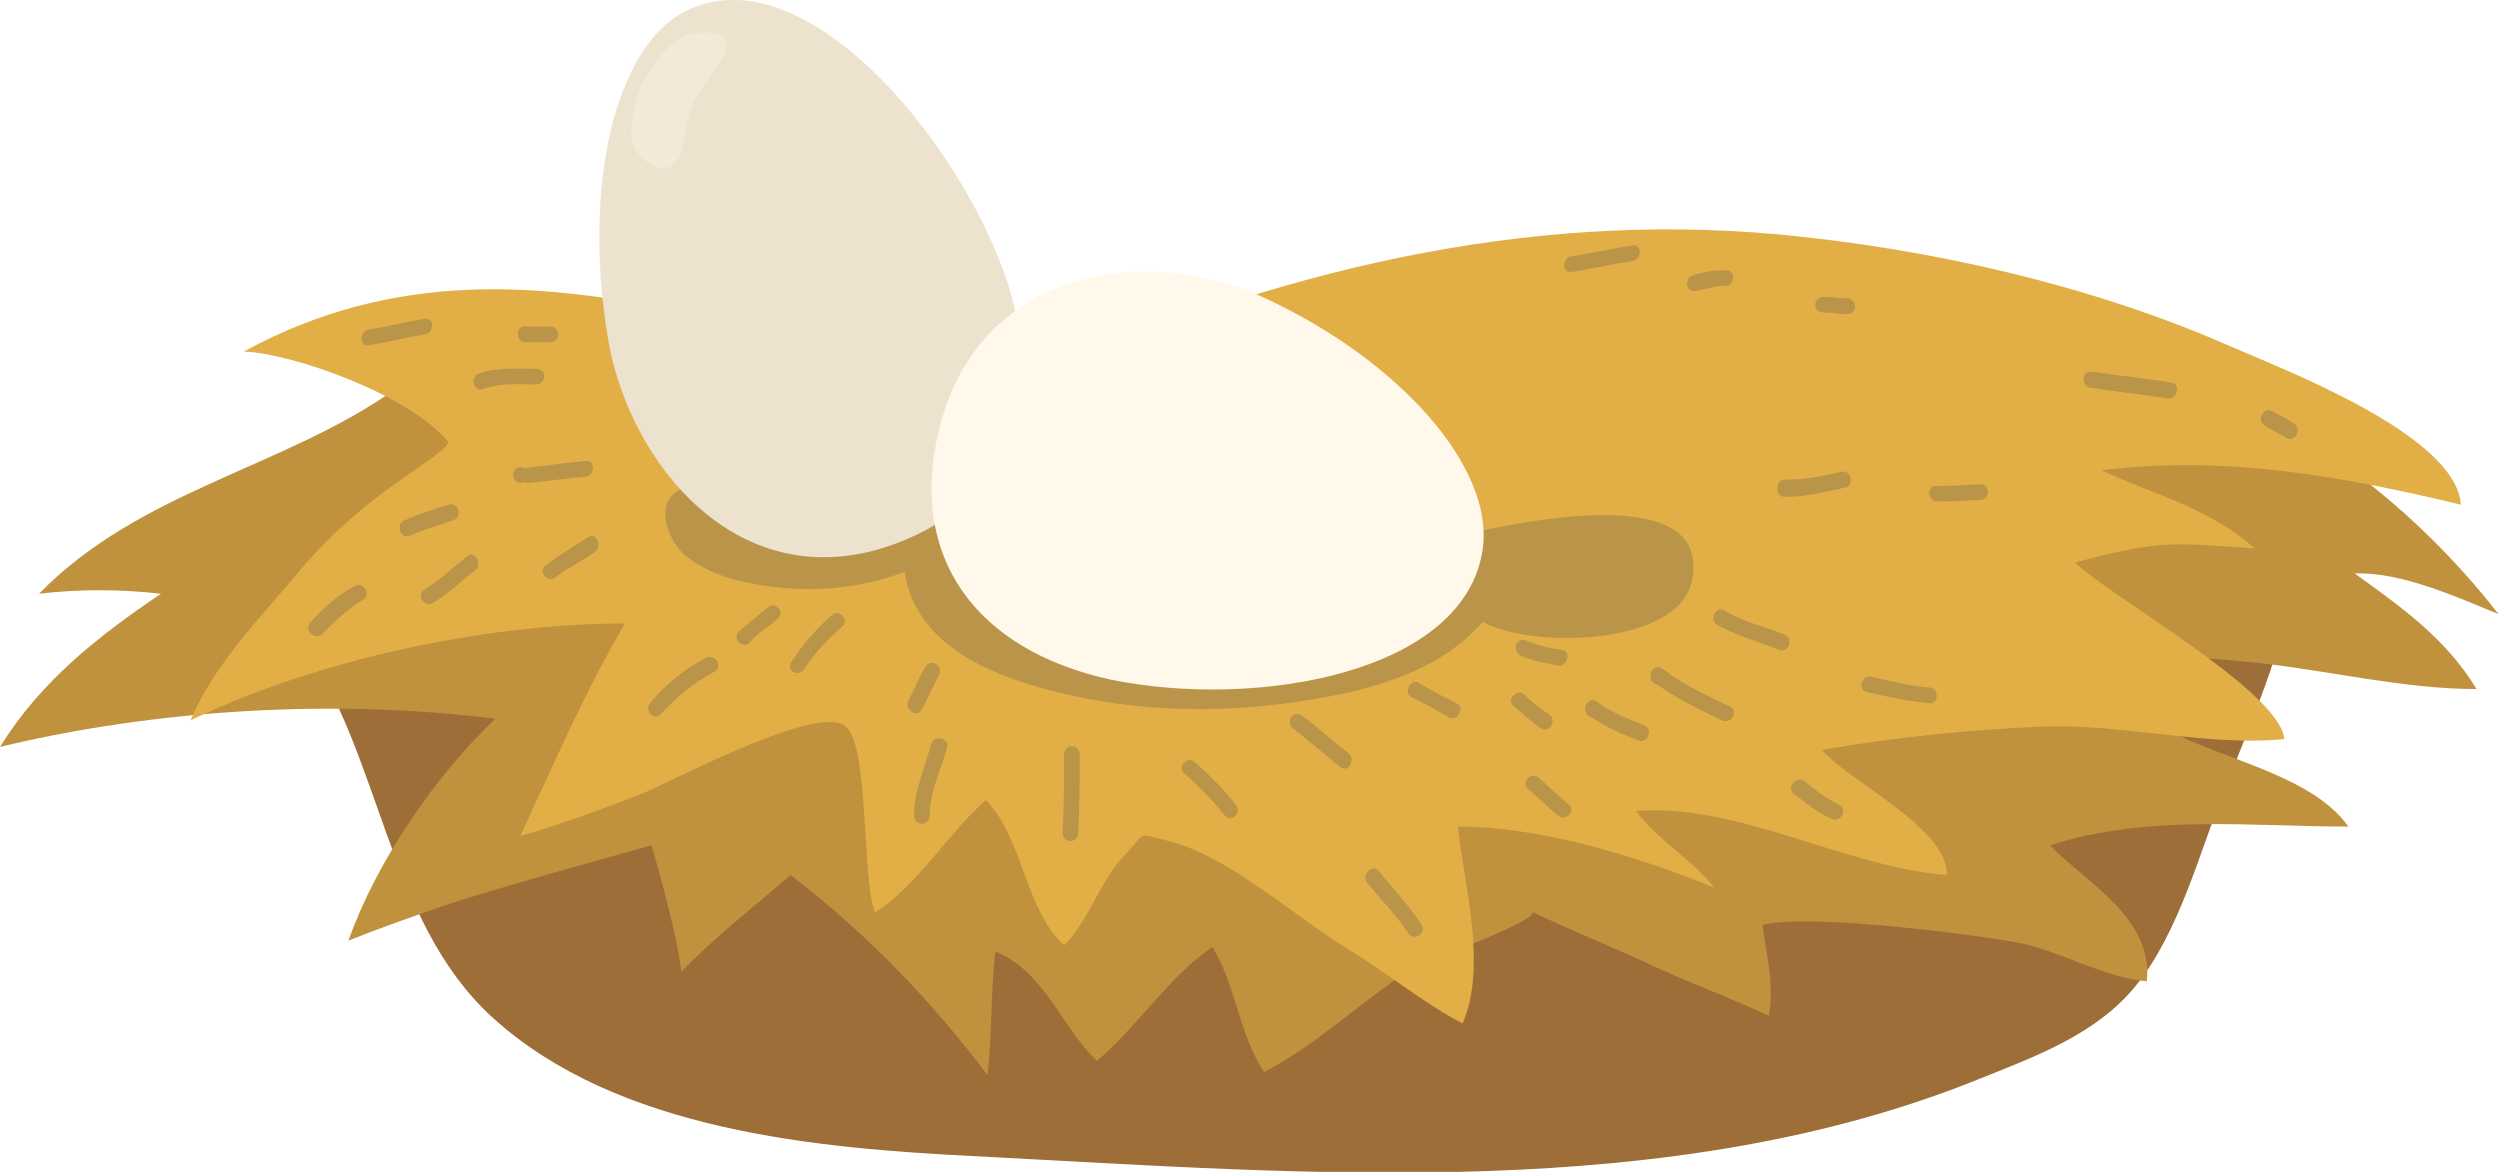
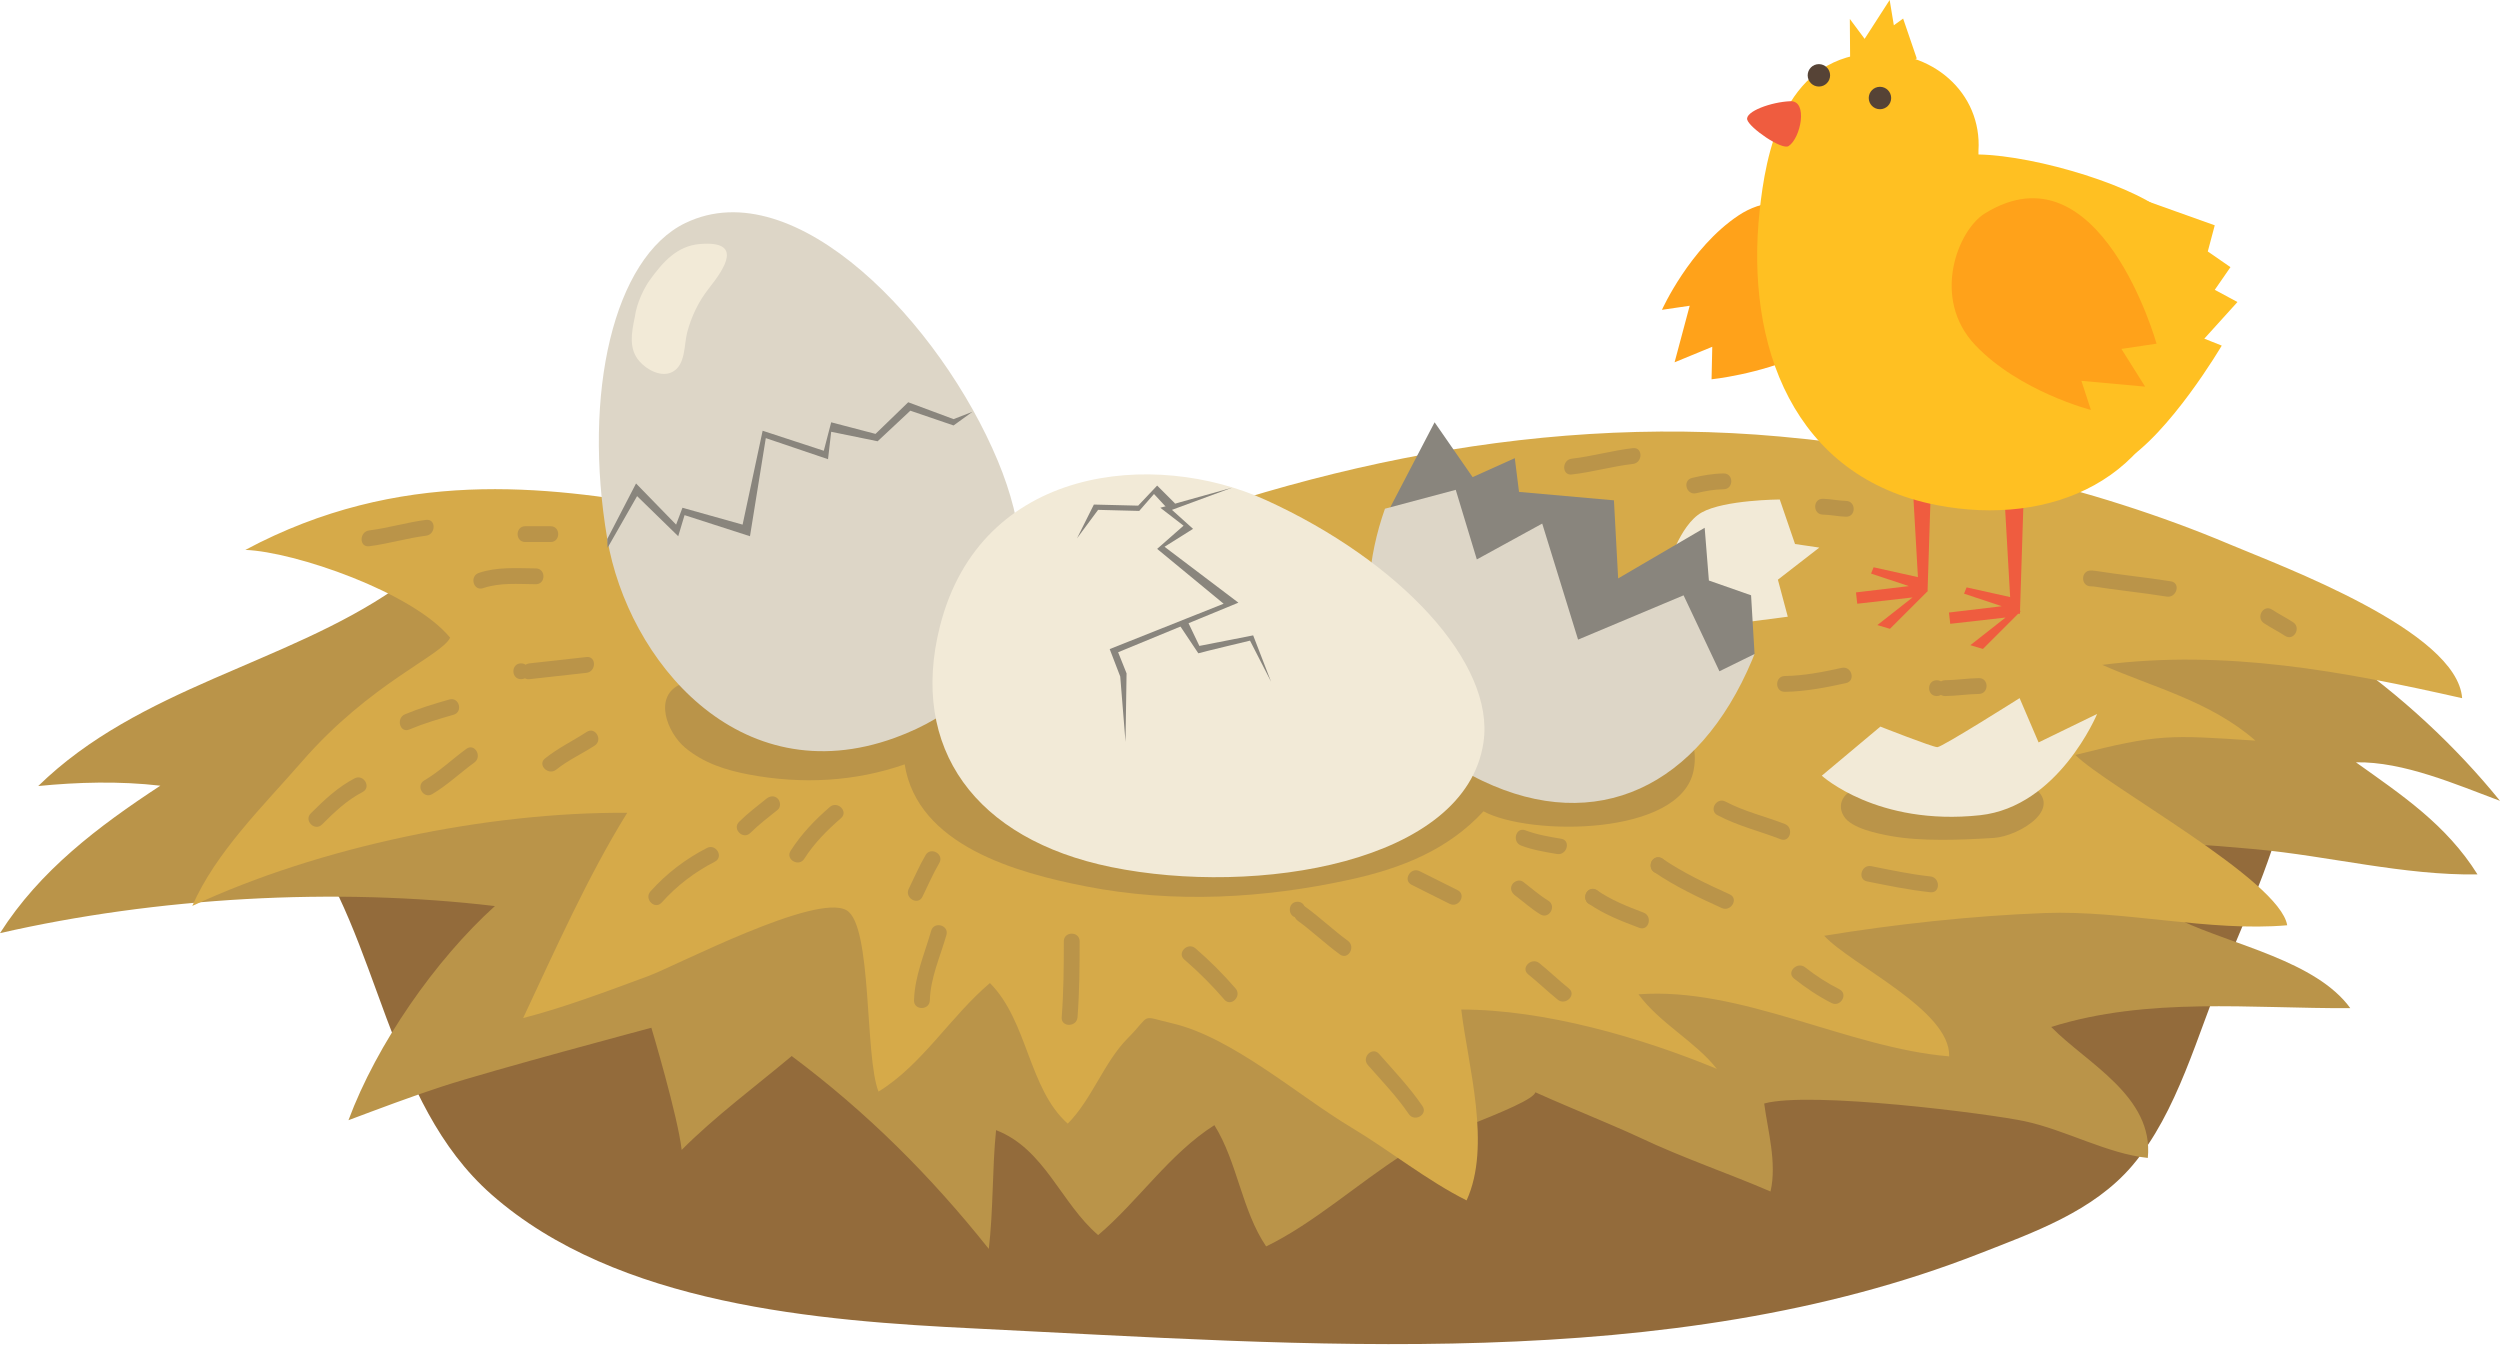
- <svg xmlns="http://www.w3.org/2000/svg" xmlns:xlink="http://www.w3.org/1999/xlink" version="1.1" id="圖層_1" x="0px" y="0px" viewBox="0 0 160 75" style="enable-background:new 0 0 160 75;" xml:space="preserve">
-   <style type="text/css">
- 	.st0{clip-path:url(#SVGID_00000142149810794168795830000013015097674753336506_);}
- 	.st1{fill:#9E6E39;}
- 	.st2{fill:#C1923E;}
- 	.st3{fill:#E2AF47;}
- 	.st4{fill:#BA9449;}
- 	.st5{fill:#EDE2CE;}
- 	.st6{fill:#FFF8EB;}
- 	.st7{fill:#F2EAD7;}
- </style>
-   <g>
-     <defs>
-       <rect id="SVGID_1_" y="0" width="160" height="75" />
-     </defs>
-     <clipPath id="SVGID_00000134948078871387454360000008330566871541652629_">
-       <use xlink:href="#SVGID_1_" style="overflow:visible;" />
-     </clipPath>
-     <g style="clip-path:url(#SVGID_00000134948078871387454360000008330566871541652629_);">
-       <path class="st1" d="M19.2,41c5.2,7.1,5.5,17.9,12.3,24.1c8,7.3,20.9,8.4,31,8.9c21.1,1.1,44.4,3.1,64.3-5    c3.5-1.4,7.3-2.8,9.8-5.8c2.9-3.5,4.2-8.8,5.9-13c1.6-4,3.6-8.7,4.3-12.9c0.9-5.3-4.6-7.2-9-7.7L19.2,41z" />
-       <path class="st2" d="M25.3,24.9c-7,5-16.4,6.5-22.8,13.1c2.5-0.3,5.2-0.3,7.8,0c-4,2.7-7.7,5.6-10.3,9.8c10-2.4,21.4-3.1,31.7-1.8    c-3.8,3.6-7.6,9.1-9.4,14.2c2-0.8,4-1.5,6-2.2c3.2-1.1,13.4-3.9,13.4-3.9s1.7,5.8,1.9,8.1c2.1-2.2,4.7-4.2,7-6.2    c4.8,3.7,8.9,7.9,12.6,12.8c0.3-2.6,0.2-5.3,0.5-7.9c3.1,1.2,4.2,4.8,6.5,7c2.6-2.2,4.6-5.4,7.4-7.3c1.5,2.5,1.7,5.6,3.3,8    c3-1.5,5.9-4.2,8.7-6.1c2-1.3,10.5-4,8.1-4.4c-0.7-0.1,5.2,2.4,7.2,3.3c2.7,1.3,5.7,2.4,8.3,3.6c0.4-1.9-0.2-4.1-0.4-5.8    c2.9-0.8,14.4,0.7,16.7,1.2c2.6,0.6,5.3,2.2,7.9,2.4c0.4-4.1-3.9-6.3-6.2-8.7c6.2-2,12.8-1.2,19.1-1.2c-2.2-3.1-7.5-4.2-10.8-5.8    c-4.6-2.2-9-3.9-13.8-5.2c6.1-0.4,12.4-0.1,18.6,0.5c4.7,0.5,9.5,1.7,14.2,1.7c-2-3.3-4.9-5.3-7.8-7.4c3-0.1,6.5,1.5,9.2,2.6    c-5.5-7.1-14.4-14.2-23.4-15.5c-7.5-1.1-16.1-1.5-23.6-0.7c-10.7,1.2-20.3,5.5-30.5,8.5c-10.4,3.1-20.9,0.4-30.9-2.6    c-3.1-0.9-6.1-1.1-9.3-1.6c-1.7-0.3-6.1-0.1-7.2-1.4L25.3,24.9L25.3,24.9z" />
-       <path class="st3" d="M132.8,36c5.3-1.4,6-1.3,11.5-0.9c-2.9-2.6-6.6-3.5-9.8-5c7.9-1,15.5,0.4,23,2.2c-0.3-4.5-11.5-8.7-14.9-10.2    c-8.9-3.9-19.2-6.2-28.8-7.1c-16.3-1.5-32.3,2.4-47.1,9c0.2-0.2,0.5-0.7,0.8-1l0-1.1c-3.2-0.1-6.4-1.3-9.6-1.8    c-5-0.8-10.3,0.5-15.3-0.4c-7.8-1.4-17.1-2.6-27,2.8c3.1,0.1,10.7,2.8,13.1,5.8c-0.6,1.2-5.1,3-9.5,8.2c-2.5,3-5.5,6-7,9.6    c8.1-3.9,18.9-6.2,27.8-6.2c-2.5,4.2-4.6,9.1-6.7,13.6c2.5-0.7,5.5-1.8,8-2.8c1.7-0.7,10.7-5.5,12.7-4.3c1.7,1,1.1,9.7,2,12    c2.8-1.8,4.6-5,7.1-7.2c2.4,2.5,2.5,7,5,9.3c1.6-1.6,2.3-4.1,3.8-5.7c1.6-1.6,0.7-1.5,2.8-1c3.8,0.9,8.1,4.8,11.5,6.9    c2.5,1.5,4.9,3.5,7.4,4.8c1.6-3.6,0.1-8.9-0.3-12.6c5.3,0,11.5,1.9,16.4,3.9c-1.4-1.8-3.6-3-5-4.9c6.6-0.5,13.4,3.6,19.9,4.1    c0.1-3-6.3-6-8-8c4.5-0.8,9.4-1.3,14.1-1.5c5.1-0.2,10.6,1.3,15.5,0.8C145.9,44.2,134.9,38.1,132.8,36L132.8,36z" />
-       <path class="st4" d="M43.6,31.3c-1.8,0.8-0.9,3.2,0.2,4.2c1.2,1,2.6,1.5,4.1,1.8c3.4,0.7,6.8,0.5,10-0.7c0.8,5.4,7.1,7.2,11.6,8.1    c5.6,1.1,11.4,0.8,16.9-0.4c3.3-0.8,6.3-2,8.5-4.5c3,1.7,12.6,1.6,13.4-2.7c1.3-6.8-12.7-3.3-15.5-2.7c-11.3,2.6-22-1-32.6-4.8    c-3.5-1.3-7.3-2.5-11-2.1c-2.6,0.2-3.9,1.7-5.4,3.8c0.3-0.3,0.2-0.5,0.4-0.9L43.6,31.3L43.6,31.3z" />
-       <path class="st5" d="M43.9,0.7c-4.6,2.3-6.6,11.3-5,20.9c1.3,8,8.4,16.9,18.4,13.2c7.6-2.8,10-9.9,6.6-18.3    C60.2,7.4,50.9-2.8,43.9,0.7z" />
-       <path class="st6" d="M94.9,35.1c0.7-5.2-5.3-12-13.9-16c-7.1-3.4-18.3-2.3-20.9,8.4c-2,8.1,2.3,14.1,11,16    C80.4,45.4,93.8,43.1,94.9,35.1L94.9,35.1z" />
-       <path class="st4" d="M42.3,45.7c1-1.1,2.1-2,3.4-2.7c0.6-0.3,0.1-1.2-0.5-0.9c-1.4,0.7-2.6,1.7-3.6,2.9    C41.2,45.5,41.9,46.2,42.3,45.7L42.3,45.7z" />
-       <path class="st4" d="M51.5,42.8c0.6-1,1.5-1.9,2.4-2.7c0.5-0.4-0.2-1.2-0.7-0.7c-1,0.9-1.8,1.8-2.5,2.9    C50.2,42.9,51.1,43.4,51.5,42.8L51.5,42.8z" />
-       <path class="st4" d="M48,41.1c0.5-0.6,1.2-1,1.8-1.5c0.2-0.2,0.2-0.6,0-0.7c-0.2-0.2-0.5-0.2-0.7,0c-0.6,0.5-1.2,1-1.8,1.5    C46.8,40.9,47.6,41.6,48,41.1z" />
-       <path class="st4" d="M20.6,40.6c0.8-0.8,1.6-1.6,2.6-2.2c0.6-0.3,0.1-1.2-0.5-0.9c-1.1,0.6-2,1.4-2.8,2.3    C19.4,40.3,20.1,41,20.6,40.6L20.6,40.6z" />
-       <path class="st4" d="M27.7,38.6c1-0.6,1.8-1.4,2.7-2.1c0.5-0.4,0-1.3-0.5-0.9c-0.9,0.7-1.7,1.5-2.7,2.1    C26.6,38,27.1,38.9,27.7,38.6z" />
-       <path class="st4" d="M35.6,36.9c0.8-0.6,1.7-1,2.5-1.6c0.5-0.4,0-1.3-0.5-0.9c-0.9,0.6-1.8,1.1-2.7,1.8    C34.4,36.6,35.1,37.4,35.6,36.9L35.6,36.9z" />
-       <path class="st4" d="M26.2,34.3c0.9-0.4,1.9-0.7,2.8-1c0.6-0.2,0.4-1.2-0.3-1c-1,0.3-1.9,0.6-2.8,1C25.3,33.5,25.6,34.5,26.2,34.3    z" />
-       <path class="st4" d="M33.3,30.9c0.7,0,0.7-1,0-1C32.7,29.9,32.7,30.9,33.3,30.9z" />
-       <path class="st4" d="M33.9,30.9c1.2-0.1,2.4-0.3,3.6-0.4c0.6-0.1,0.6-1.1,0-1c-1.2,0.1-2.4,0.3-3.6,0.4C33.2,30,33.2,31,33.9,30.9    z" />
-       <path class="st4" d="M30.9,24.9c1.1-0.4,2.2-0.3,3.4-0.3c0.7,0,0.7-1,0-1c-1.2,0-2.5-0.1-3.6,0.3C30,24.1,30.3,25.1,30.9,24.9z" />
-       <path class="st4" d="M23.6,22.1c1.2-0.2,2.4-0.5,3.6-0.7c0.6-0.1,0.6-1.1,0-1c-1.2,0.2-2.4,0.5-3.6,0.7C23,21.2,23,22.2,23.6,22.1    z" />
-       <path class="st4" d="M33.6,21.9h1.6c0.7,0,0.7-1,0-1h-1.6C33,20.8,33,21.9,33.6,21.9z" />
-       <path class="st4" d="M59.5,52.2c0-1.5,0.7-2.9,1.1-4.3c0.2-0.7-0.8-0.9-1-0.3c-0.4,1.5-1.1,3-1.1,4.6    C58.5,52.9,59.5,52.9,59.5,52.2L59.5,52.2z" />
-       <path class="st4" d="M59,45.4c0.4-0.7,0.7-1.5,1.1-2.2c0.3-0.6-0.5-1.1-0.9-0.5c-0.4,0.7-0.7,1.5-1.1,2.2    C57.9,45.4,58.7,46,59,45.4z" />
-       <path class="st4" d="M68.1,48.3c0,1.7,0,3.4-0.1,5c0,0.7,1,0.7,1,0c0.1-1.7,0.1-3.4,0.1-5C69.1,47.6,68.1,47.6,68.1,48.3z" />
-       <path class="st4" d="M75.8,49.5c0.9,0.8,1.8,1.7,2.6,2.7c0.4,0.5,1.1-0.2,0.7-0.7c-0.8-1-1.6-1.8-2.6-2.7    C76,48.3,75.3,49.1,75.8,49.5z" />
-       <path class="st4" d="M83,46.7c0.7,0,0.7-1,0-1C82.4,45.7,82.4,46.7,83,46.7z" />
-       <path class="st4" d="M83.1,46.9c0.9,0.7,1.8,1.5,2.7,2.2c0.5,0.4,1-0.5,0.5-0.9c-0.9-0.7-1.8-1.5-2.7-2.2    C83,45.6,82.5,46.5,83.1,46.9z" />
-       <path class="st4" d="M87.5,56.5c0.9,1.1,1.9,2.1,2.6,3.2c0.4,0.6,1.2,0,0.9-0.5c-0.8-1.2-1.8-2.3-2.8-3.5    C87.8,55.3,87.1,56,87.5,56.5L87.5,56.5z" />
-       <path class="st4" d="M90.3,44.6c0.8,0.4,1.6,0.8,2.4,1.3c0.6,0.3,1.1-0.6,0.5-0.9c-0.8-0.4-1.6-0.8-2.4-1.3    C90.3,43.4,89.8,44.3,90.3,44.6z" />
-       <path class="st4" d="M97.8,50.5c0.6,0.5,1.2,1.1,1.9,1.7c0.5,0.4,1.2-0.3,0.7-0.7c-0.6-0.5-1.2-1.1-1.9-1.7    C98,49.3,97.3,50.1,97.8,50.5z" />
-       <path class="st4" d="M101.9,45.9c0.7,0,0.7-1,0-1C101.3,44.8,101.3,45.9,101.9,45.9z" />
-       <path class="st4" d="M101.7,45.8c1,0.7,2.1,1.2,3.2,1.6c0.6,0.2,0.9-0.8,0.3-1c-1-0.4-2.1-0.8-3-1.5    C101.7,44.5,101.2,45.4,101.7,45.8L101.7,45.8z" />
-       <path class="st4" d="M97,45.3c0.5,0.4,1,0.9,1.6,1.3c0.6,0.4,1.1-0.6,0.5-0.9c-0.6-0.4-1.1-0.8-1.6-1.3c-0.2-0.2-0.6,0-0.7,0.2    C96.6,44.8,96.7,45.1,97,45.3z" />
-       <path class="st4" d="M97.4,42c0.7,0.3,1.5,0.4,2.3,0.6c0.6,0.1,0.9-0.9,0.3-1c-0.8-0.1-1.6-0.3-2.3-0.6C97,40.7,96.7,41.7,97.4,42    z" />
-       <path class="st4" d="M106.1,43.8c0.7,0,0.7-1,0-1C105.5,42.8,105.5,43.8,106.1,43.8z" />
-       <path class="st4" d="M105.9,43.7c1.4,1,2.8,1.7,4.3,2.4c0.6,0.3,1.1-0.6,0.5-0.9c-1.5-0.7-3-1.4-4.3-2.4    C105.8,42.4,105.3,43.3,105.9,43.7z" />
-       <path class="st4" d="M114.8,50.8c0.8,0.6,1.5,1.2,2.4,1.6c0.6,0.3,1.1-0.6,0.5-0.9c-0.8-0.4-1.5-0.9-2.2-1.5    C115,49.6,114.3,50.4,114.8,50.8L114.8,50.8z" />
-       <path class="st4" d="M109.9,40c1.3,0.7,2.7,1.1,4,1.6c0.6,0.2,0.9-0.8,0.3-1c-1.3-0.5-2.6-0.8-3.8-1.5    C109.9,38.7,109.3,39.6,109.9,40L109.9,40z" />
-       <path class="st4" d="M119.5,44.3c1.3,0.3,2.7,0.6,4,0.7c0.6,0.1,0.6-1,0-1c-1.3-0.1-2.5-0.4-3.8-0.7    C119.1,43.2,118.9,44.2,119.5,44.3L119.5,44.3z" />
-       <path class="st4" d="M114.2,31.8c1.3,0,2.6-0.3,3.9-0.6c0.6-0.1,0.4-1.2-0.3-1c-1.2,0.3-2.4,0.5-3.6,0.5    C113.6,30.7,113.6,31.8,114.2,31.8L114.2,31.8z" />
-       <path class="st4" d="M124,32.1c0.7,0,0.7-1,0-1C123.3,31,123.3,32.1,124,32.1z" />
-       <path class="st4" d="M124.5,32.1c0.7,0,1.4-0.1,2.2-0.1c0.7,0,0.7-1.1,0-1c-0.7,0-1.4,0.1-2.2,0.1C123.8,31,123.8,32.1,124.5,32.1    z" />
-       <path class="st4" d="M133.8,24.8c0.7,0,0.7-1,0-1C133.2,23.7,133.2,24.8,133.8,24.8z" />
-       <path class="st4" d="M133.8,24.8c1.6,0.3,3.2,0.4,4.9,0.7c0.6,0.1,0.9-0.9,0.3-1c-1.6-0.3-3.2-0.4-4.9-0.7    C133.4,23.7,133.2,24.7,133.8,24.8z" />
-       <path class="st4" d="M144.9,27.2c0.4,0.3,0.9,0.5,1.4,0.8c0.5,0.4,1.1-0.5,0.5-0.9c-0.4-0.3-0.9-0.5-1.4-0.8    C144.9,26,144.4,26.9,144.9,27.2z" />
-       <path class="st4" d="M108.6,18.6c0.6-0.1,1.2-0.3,1.8-0.3c0.7,0,0.7-1.1,0-1c-0.7,0-1.4,0.1-2,0.3    C107.7,17.8,107.9,18.8,108.6,18.6z" />
-       <path class="st4" d="M116.7,20c0.5,0,1,0.1,1.5,0.1c0.7,0,0.7-1,0-1c-0.5,0-1-0.1-1.5-0.1C116,19,116,20,116.7,20z" />
-       <path class="st4" d="M100.6,17.4c1.3-0.2,2.6-0.5,3.9-0.7c0.6-0.1,0.6-1.1,0-1c-1.3,0.2-2.6,0.5-3.9,0.7    C100,16.4,99.9,17.5,100.6,17.4z" />
-       <path class="st7" d="M44.8,2.1c-1.5,0.1-2.4,1.2-3.2,2.4C41.2,5,40.7,6,40.6,6.9c0,0,0,0.1,0,0.1c-0.2,1-0.4,2,0.3,2.9    c0.5,0.6,1.4,1.1,2.1,0.7c0.8-0.5,0.7-1.8,0.9-2.6c0.3-1.1,0.7-2.1,1.4-2.9C46.4,3.7,47.6,1.9,44.8,2.1z" />
+ <svg xmlns="http://www.w3.org/2000/svg" id="_圖層_2" data-name="圖層 2" viewBox="0 0 711.12 382.34">
+   <defs>
+     <style>
+       .cls-1 {
+         fill: #ef5c3f;
+       }
+ 
+       .cls-1, .cls-2, .cls-3, .cls-4, .cls-5, .cls-6, .cls-7, .cls-8, .cls-9, .cls-10 {
+         stroke-width: 0px;
+       }
+ 
+       .cls-2 {
+         fill: #f2ead7;
+       }
+ 
+       .cls-3 {
+         fill: #564336;
+       }
+ 
+       .cls-4 {
+         fill: #ba9449;
+       }
+ 
+       .cls-5 {
+         fill: #ffc022;
+       }
+ 
+       .cls-6 {
+         fill: #89857d;
+       }
+ 
+       .cls-7 {
+         fill: #d6aa49;
+       }
+ 
+       .cls-8 {
+         fill: #936b3b;
+       }
+ 
+       .cls-9 {
+         fill: #ffa21a;
+       }
+ 
+       .cls-10 {
+         fill: #ddd6c7;
+       }
+     </style>
+   </defs>
+   <g id="Layer_1" data-name="Layer 1">
+     <g>
+       <path class="cls-8" d="M85.37,236.3c22.99,30.66,24.38,77.04,54.47,103.51,35.69,31.4,92.84,35.91,137.59,38.08,93.84,4.55,197.2,13.32,285.62-21.31,15.54-6.08,32.32-11.97,43.43-24.97,12.95-15.16,18.64-37.7,26.13-55.6,7.15-17.09,16.03-37.19,19.26-55.35,4.09-22.95-20.33-30.93-39.96-33.16L85.37,236.3Z" />
+       <path class="cls-4" d="M112.37,167.47c-31.16,21.47-72.83,28.09-101.5,56.12,11.16-1.12,23.2-1.45,34.74-.1-17.64,11.57-34.27,24.11-45.61,41.94,44.4-10.16,95.21-13.12,140.78-7.7-16.94,15.28-33.62,39.28-41.66,60.91,8.75-3.28,17.58-6.63,26.58-9.57,14.07-4.6,59.58-16.73,59.58-16.73,0,0,7.51,25.05,8.62,34.75,9.46-9.5,20.89-17.98,31.3-26.7,21.44,16.04,39.44,33.98,56.06,54.85,1.32-11.12.94-22.63,2.07-33.77,13.79,5.29,18.45,20.8,29.04,29.85,11.39-9.65,20.28-23.15,33.06-31.27,6.58,10.55,7.76,24.2,14.72,34.49,13.34-6.44,26.1-17.93,38.87-26.08,8.98-5.73,46.7-17.32,35.78-19-3.31-.51,23.22,10.12,31.78,14.18,11.98,5.69,25.33,10.22,37.04,15.28,1.88-8.17-.82-17.5-1.8-25.03,13.09-3.61,64.14,2.9,74.11,5.04,11.68,2.51,23.45,9.23,35.01,10.44,1.77-17.54-17.48-26.99-27.48-37.25,27.48-8.63,56.91-5.2,85.08-5.35-9.72-13.39-33.36-17.96-48.02-24.86-20.34-9.58-40.06-16.93-61.44-22.4,27.19-1.53,55.15-.48,82.52,2.05,20.96,1.94,42.09,7.48,63.12,7.17-8.84-14.18-21.67-22.68-34.58-31.89,13.51-.27,28.7,6.39,40.98,10.96-24.53-30.33-64.21-60.81-103.89-66.33-33.15-4.61-71.69-6.47-104.88-2.93-47.76,5.09-90.03,23.4-135.48,36.32-46.44,13.21-92.79,1.78-137.41-11.07-13.62-3.92-27.24-4.84-41.13-6.92-7.45-1.11-27.09-.61-31.82-6.08l-44.15-3.31Z" />
+       <path class="cls-7" d="M590.34,214.74c23.72-6.01,26.65-5.69,51.21-4.07-12.86-11.26-29.28-15.2-43.57-21.55,35.16-4.49,68.72,1.87,102.37,9.48-1.37-19.16-51.31-37.51-66.11-43.76-39.62-16.75-85.36-26.82-128.01-30.68-72.56-6.56-143.5,10.35-209.42,38.6.98-.94,2.34-3.05,3.47-4.19l.22-4.53c-14.09-.53-28.66-5.69-42.79-7.82-22.26-3.37-45.68,1.94-67.85-1.93-34.58-6.03-76.19-11.33-120.07,12.13,13.97.51,47.62,12.02,58.25,24.97-2.52,5.18-22.7,12.86-42.15,35.23-11.1,12.76-24.46,25.72-31.2,41.07,36.15-16.84,83.92-26.77,123.72-26.49-11.22,18.09-20.47,38.95-29.6,58.38,11.31-2.87,24.31-7.76,35.72-11.99,7.69-2.85,47.66-23.75,56.3-18.65,7.34,4.34,5.09,41.57,9.06,51.56,12.41-7.6,20.61-21.53,31.69-30.87,10.81,10.83,10.94,30.02,22.14,39.99,6.91-6.97,10.3-17.48,17.07-24.3,6.97-7.03,3.2-6.44,12.64-4.24,17.06,3.97,35.92,20.63,50.95,29.63,10.95,6.56,21.56,15.12,32.79,20.74,7.13-15.56.38-38.36-1.52-54.29,23.68,0,51.23,7.98,72.7,16.88-6.13-7.82-16.2-12.92-22.29-21.21,29.32-2.18,59.52,15.26,88.37,17.65.47-13.09-27.83-25.95-35.54-34.3,19.85-3.25,41.96-5.7,62.78-6.47,22.56-.84,46.92,5.41,68.92,3.48-2.12-12.89-51.15-39.41-60.23-48.41Z" />
+       <path class="cls-4" d="M529.3,224.54c-3.72-.37-7.38,3.54-4.8,7.67,2.17,3.46,9.69,4.92,13.2,5.57,8.84,1.63,20.15,1.14,29.41.57,7.24-.45,21.57-9.02,9.62-15.45-7.26-3.9-23.3-2.2-31.23-1.32-4.16.46-9.38.65-12.59,2.97h-3.6Z" />
+       <path class="cls-4" d="M193.82,194.54c-8.22,3.38-4.01,13.91,1.08,18.15,5.28,4.4,11.61,6.39,18.12,7.62,15.22,2.87,30.3,2,44.31-2.89,3.66,23.06,31.75,30.83,51.56,34.71,25.05,4.91,50.63,3.43,75.13-1.93,14.77-3.24,27.85-8.5,37.96-19.42,13.19,7.12,56.17,7.05,59.76-11.64,5.59-29.06-56.43-14.32-68.88-11.54-50.02,11.18-97.87-4.28-144.77-20.74-15.37-5.4-32.49-10.66-49.06-9.16-11.76,1.06-17.46,7.49-23.81,16.35,1.31-1.15,1.06-2.28,1.59-3.72l-3,4.2Z" />
+       <path class="cls-2" d="M474.11,162.04s3.52-12.7,9.97-16.29c6.45-3.59,22.17-3.67,22.17-3.67l4.34,12.66,6.91,1.02-11.78,9.13,2.81,10.53-21.81,2.84-12.61-16.23Z" />
+       <polygon class="cls-6" points="393.67 147.73 408.07 120.12 418.88 135.72 430.88 130.32 432.08 139.92 459.08 142.32 460.28 164.53 484.89 150.13 486.09 165.13 498.09 169.33 499.08 186.03 487.89 196.34 436.88 187.34 393.67 147.73" />
+       <path class="cls-10" d="M489.09,190.94l-10.2-21.6-30.01,12.6-10.2-33.01-18.6,10.2-6-19.8-20.13,5.37c-9.75,27.54-5.79,61.47,27.79,77.44,32.32,15.37,61.4,1.87,76.66-34.44.23-.55.46-1.11.68-1.67l-9.99,4.91Z" />
+       <path class="cls-10" d="M194.96,63.43c-20.43,9.88-29.29,48.48-22.22,89.88,5.87,34.38,37.37,72.71,81.8,56.56,33.64-12.23,44.44-42.42,29.29-78.77-16.17-38.81-57.56-82.81-88.87-67.66Z" />
+       <path class="cls-2" d="M421.98,211.12c3.3-22.45-23.65-51.46-61.88-68.87-31.74-14.46-81.15-9.93-92.74,35.91-8.78,34.7,10.13,60.59,48.72,68.48,41.19,8.42,100.85-1.1,105.9-35.51Z" />
+       <polygon class="cls-6" points="172.82 155.83 181.22 141.12 192.92 152.53 194.72 146.53 213.33 152.53 217.83 124.62 235.53 130.62 236.43 122.82 249.64 125.52 258.94 116.82 271.24 121.02 276.64 117.12 271.24 119.22 258.34 114.42 249.04 123.42 236.43 120.12 234.33 128.22 216.93 122.52 211.23 149.23 194.12 144.43 192.32 149.23 180.92 137.52 172.74 153.31 172.82 155.83" />
+       <polygon class="cls-6" points="350.46 138.72 330.05 144.43 336.66 149.53 329.15 156.13 348.06 171.73 337.76 175.83 315.65 184.63 318.65 192.44 320.15 211.04 320.45 191.54 318.05 185.53 352.26 171.43 331.25 155.53 339.36 150.43 333.36 145.03 350.46 138.72" />
+       <path class="cls-6" d="M340.86,185.83c.9-.3,14.7-3.6,14.7-3.6l6,11.7-5.1-13.2-15.3,3-3.3-6.9-2.4.9,5.4,8.1Z" />
+       <polygon class="cls-6" points="334.26 143.23 329.15 138.12 323.75 143.83 311.15 143.52 306.35 153.13 312.35 145.03 324.05 145.33 328.25 140.52 332.16 144.73 334.26 143.23" />
+       <g>
+         <path class="cls-9" d="M527.83,69.58c-3.12-7.74-19.47-17.55-33.34-8.28-13.87,9.26-21.75,26.83-21.75,26.83l7.89-1.16-4.3,16.09,10.72-4.42-.2,9.25s54.15-5.61,40.98-38.31Z" />
+         <polygon class="cls-1" points="543.22 123.3 545.76 167.82 548.29 168.18 549.74 122.93 543.22 123.3" />
+         <polygon class="cls-1" points="569.5 129.73 572.03 174.25 574.56 174.61 576.01 129.37 569.5 129.73" />
+         <path class="cls-5" d="M562.77,42.87c1.04-16.39-13.12-29.07-31.1-27.67-24.66,1.93-29.44,28.86-31.15,44.82-4.1,38.14,9.54,75.77,50.46,83.67,32.26,6.23,63.9-7.14,69.73-42.92,2.81-17.27,8.56-26.7-3.61-39.16-8.1-8.3-37.7-17.36-54.33-17.67v-1.07Z" />
+         <polygon class="cls-5" points="526.34 27.38 526.18 5.39 530.39 11.05 537.51 0 538.7 7.19 541.34 5.28 545.22 16.63 526.34 27.38" />
+         <path class="cls-1" d="M509.27,28.79c-5.46.21-12.87,2.93-12.28,5.24.59,2.3,9.87,8.75,11.77,7.52,3.47-2.24,5.61-12.96.51-12.76Z" />
+         <path class="cls-3" d="M537.94,27.88c0,1.76-1.43,3.19-3.19,3.19s-3.19-1.43-3.19-3.19,1.43-3.19,3.19-3.19,3.19,1.43,3.19,3.19Z" />
+         <circle class="cls-3" cx="517.38" cy="21.43" r="3.19" />
+         <polygon class="cls-1" points="545.81 164.22 532.94 161.36 532.22 163.15 542.95 166.72 527.93 168.51 528.29 171.73 544.02 169.94 534.01 177.8 537.58 178.87 548.29 168.18 545.81 164.22" />
+         <polygon class="cls-1" points="572.26 169.94 559.39 167.08 558.67 168.87 569.4 172.44 554.38 174.23 554.74 177.44 570.47 175.66 560.46 183.52 564.04 184.59 574.74 173.9 572.26 169.94" />
+         <path class="cls-5" d="M609.15,56.65l20.83,7.44-1.98,7.44,6.45,4.46-4.46,6.45,6.45,3.47-9.43,10.42,4.96,1.98s-14.88,25.3-28.28,33.24c-13.39,7.94,5.46-74.91,5.46-74.91Z" />
+         <path class="cls-9" d="M564.59,60.71c-7.76,4.79-15.3,24.21-2.75,37.44,12.55,13.23,32.92,18.46,32.92,18.46l-2.71-8.28,18.13,1.65-6.75-10.73,10-1.49s-16.07-57.28-48.84-37.05Z" />
+       </g>
+       <path class="cls-2" d="M518.2,220.64s15.75,14.4,45.01,11.25c22.38-2.41,33.31-28.81,33.31-28.81l-16.65,8.1-5.4-12.6s-22.05,13.95-23.4,13.95-16.2-5.85-16.2-5.85l-16.65,13.95Z" />
+       <g>
+         <path class="cls-4" d="M188.21,256.74c4.32-4.83,9.39-8.69,15.15-11.65,2.58-1.33.31-5.21-2.27-3.89-6.07,3.12-11.51,7.26-16.06,12.35-1.93,2.16,1.24,5.35,3.18,3.18h0Z" />
+         <path class="cls-4" d="M228.77,244.28c2.84-4.44,6.48-8.11,10.45-11.55,2.2-1.9-1-5.07-3.18-3.18-4.27,3.69-8.11,7.69-11.15,12.46-1.57,2.45,2.33,4.71,3.89,2.27h0Z" />
+         <path class="cls-4" d="M213.42,236.94c2.43-2.4,5.14-4.47,7.8-6.6.96-.77.79-2.39,0-3.18-.94-.94-2.23-.76-3.18,0-2.67,2.13-5.37,4.2-7.8,6.6-2.07,2.04,1.12,5.22,3.18,3.18h0Z" />
+         <path class="cls-4" d="M91.59,234.54c3.53-3.53,7.08-6.93,11.55-9.25,2.58-1.34.3-5.22-2.27-3.89-4.79,2.49-8.67,6.17-12.46,9.95-2.06,2.05,1.13,5.24,3.18,3.18h0Z" />
+         <path class="cls-4" d="M122.94,225.89c4.32-2.56,7.95-6.06,12-9,2.32-1.69.08-5.6-2.27-3.89-4.04,2.94-7.68,6.45-12,9-2.5,1.48-.23,5.37,2.27,3.89h0Z" />
+         <path class="cls-4" d="M158.21,218.93c3.36-2.71,7.34-4.5,10.95-6.85,2.42-1.58.17-5.48-2.27-3.89-3.95,2.57-8.17,4.58-11.86,7.55-2.26,1.82.95,4.99,3.18,3.18h0Z" />
+         <path class="cls-4" d="M116.41,207.51c4.1-1.72,8.34-2.98,12.6-4.2,2.79-.8,1.6-5.14-1.2-4.34-4.27,1.22-8.5,2.49-12.6,4.2-2.64,1.1-1.48,5.46,1.2,4.34h0Z" />
+         <path class="cls-4" d="M148.21,193.19c2.9,0,2.9-4.5,0-4.5s-2.9,4.5,0,4.5h0Z" />
+         <path class="cls-4" d="M150.61,193.19c5.4-.6,10.8-1.2,16.2-1.8,2.85-.32,2.88-4.82,0-4.5-5.4.6-10.8,1.2-16.2,1.8-2.85.32-2.88,4.82,0,4.5h0Z" />
+         <path class="cls-4" d="M137.41,167.3c4.87-1.64,9.95-1.15,15-1.12,2.9.02,2.9-4.48,0-4.5-5.45-.04-10.95-.49-16.2,1.28-2.73.92-1.56,5.27,1.2,4.34h0Z" />
+         <path class="cls-4" d="M105,155.38c5.46-.69,10.75-2.31,16.2-3,2.84-.36,2.87-4.86,0-4.5-5.46.69-10.75,2.31-16.2,3-2.84.36-2.88,4.86,0,4.5h0Z" />
+         <path class="cls-4" d="M149.41,154.18h7.2c2.9,0,2.9-4.5,0-4.5h-7.2c-2.9,0-2.9,4.5,0,4.5h0Z" />
+         <path class="cls-4" d="M264.49,284.56c.19-6.49,2.96-12.44,4.72-18.61.8-2.8-3.54-3.98-4.34-1.2-1.88,6.59-4.68,12.86-4.88,19.8-.09,2.9,4.42,2.9,4.5,0h0Z" />
+         <path class="cls-4" d="M262.38,255.09c1.59-3.21,2.98-6.51,4.8-9.6,1.47-2.51-2.42-4.77-3.89-2.27-1.82,3.09-3.21,6.39-4.8,9.6-1.28,2.59,2.6,4.87,3.89,2.27h0Z" />
+         <path class="cls-4" d="M302.6,267.75c0,7.21-.05,14.41-.6,21.6-.22,2.9,4.28,2.88,4.5,0,.55-7.19.6-14.39.6-21.6,0-2.9-4.5-2.9-4.5,0h0Z" />
+         <path class="cls-4" d="M336.87,272.94c4.08,3.52,7.88,7.32,11.4,11.4,1.9,2.2,5.07-1,3.18-3.18-3.52-4.08-7.32-7.88-11.4-11.4-2.18-1.89-5.38,1.28-3.18,3.18h0Z" />
+         <path class="cls-4" d="M369.06,261c2.9,0,2.9-4.5,0-4.5s-2.9,4.5,0,4.5h0Z" />
+         <path class="cls-4" d="M369.13,261.89c4.15,3.02,7.85,6.58,12,9.6,2.35,1.71,4.59-2.2,2.27-3.89-4.15-3.02-7.85-6.58-12-9.6-2.35-1.71-4.59,2.2-2.27,3.89h0Z" />
+         <path class="cls-4" d="M389.08,302.95c4.01,4.55,8.23,8.92,11.65,13.95,1.62,2.38,5.53.13,3.89-2.27-3.64-5.35-8.09-10.01-12.35-14.86-1.92-2.18-5.09,1.01-3.18,3.18h0Z" />
+         <path class="cls-4" d="M401.54,251.69c3.6,1.8,7.2,3.6,10.8,5.4,2.59,1.29,4.87-2.59,2.27-3.89-3.6-1.8-7.2-3.6-10.8-5.4-2.59-1.29-4.87,2.59-2.27,3.89h0Z" />
+         <path class="cls-4" d="M434.69,277.15c2.87,2.32,5.53,4.88,8.4,7.2,2.23,1.81,5.44-1.36,3.18-3.18-2.87-2.32-5.53-4.88-8.4-7.2-2.24-1.81-5.44,1.36-3.18,3.18h0Z" />
+         <path class="cls-4" d="M453.08,257.4c2.9,0,2.9-4.5,0-4.5s-2.9,4.5,0,4.5h0Z" />
+         <path class="cls-4" d="M451.95,257.09c4.4,3.04,9.36,4.96,14.34,6.83,2.72,1.02,3.89-3.33,1.2-4.34-4.63-1.74-9.17-3.55-13.27-6.37-2.4-1.65-4.64,2.25-2.27,3.89h0Z" />
+         <path class="cls-4" d="M430.94,254.69c2.4,1.82,4.62,3.82,7.2,5.4,2.48,1.52,4.74-2.37,2.27-3.89-2.57-1.58-4.8-3.58-7.2-5.4-.98-.74-2.52-.16-3.08.81-.68,1.15-.17,2.34.81,3.08h0Z" />
+         <path class="cls-4" d="M432.68,240.52c3.29,1.25,6.75,1.82,10.2,2.4,2.84.47,4.05-3.86,1.2-4.34-3.45-.58-6.92-1.15-10.2-2.4-2.72-1.03-3.88,3.32-1.2,4.34h0Z" />
+         <path class="cls-4" d="M471.69,248.4c2.9,0,2.9-4.5,0-4.5s-2.9,4.5,0,4.5h0Z" />
+         <path class="cls-4" d="M470.55,248.09c6.02,4.12,12.58,7.19,19.2,10.2,2.62,1.19,4.91-2.69,2.27-3.89-6.62-3.01-13.18-6.09-19.2-10.2-2.4-1.64-4.65,2.26-2.27,3.89h0Z" />
+         <path class="cls-4" d="M510.3,278.35c3.34,2.64,6.86,5.01,10.66,6.95,2.58,1.32,4.86-2.57,2.27-3.89-3.45-1.76-6.71-3.85-9.75-6.25-2.25-1.78-5.46,1.38-3.18,3.18h0Z" />
+         <path class="cls-4" d="M488.55,231.89c5.69,3.02,11.96,4.51,17.94,6.83,2.71,1.05,3.87-3.3,1.2-4.34-5.61-2.17-11.53-3.54-16.87-6.37-2.56-1.36-4.84,2.53-2.27,3.89h0Z" />
+         <path class="cls-4" d="M531.1,250.72c5.98,1.2,11.93,2.43,18,3.08,2.88.31,2.85-4.19,0-4.5-5.66-.61-11.23-1.8-16.81-2.92-2.83-.57-4.04,3.77-1.2,4.34h0Z" />
+         <path class="cls-4" d="M507.69,196.79c5.89-.09,11.67-1.22,17.4-2.48,2.83-.62,1.63-4.96-1.2-4.34-5.35,1.18-10.71,2.24-16.21,2.32-2.9.04-2.9,4.55,0,4.5h0Z" />
+         <path class="cls-4" d="M550.9,197.99c2.9,0,2.9-4.5,0-4.5s-2.9,4.5,0,4.5h0Z" />
+         <path class="cls-4" d="M553.3,197.99c3.21-.03,6.39-.56,9.6-.6,2.9-.04,2.9-4.54,0-4.5-3.21.04-6.39.57-9.6.6-2.9.03-2.9,4.53,0,4.5h0Z" />
+         <path class="cls-4" d="M594.71,166.78c2.9,0,2.9-4.5,0-4.5s-2.9,4.5,0,4.5h0Z" />
+         <path class="cls-4" d="M594.72,166.7c7.18,1.15,14.42,1.85,21.6,3,2.84.46,4.06-3.88,1.2-4.34-7.18-1.15-14.42-1.85-21.6-3-2.84-.46-4.06,3.88-1.2,4.34h0Z" />
+         <path class="cls-4" d="M643.99,177.28c1.95,1.28,4.05,2.32,6,3.6,2.44,1.59,4.69-2.3,2.27-3.89-1.95-1.28-4.05-2.32-6-3.6-2.44-1.59-4.69,2.3-2.27,3.89h0Z" />
+         <path class="cls-4" d="M482.49,140.29c2.58-.63,5.15-1.08,7.8-1.12,2.9-.04,2.9-4.54,0-4.5-3.05.04-6.05.56-9,1.28-2.82.69-1.62,5.03,1.2,4.34h0Z" />
+         <path class="cls-4" d="M518.5,146.38c2.22.04,4.39.55,6.6.6,2.91.06,2.9-4.44,0-4.5-2.21-.05-4.38-.56-6.6-.6-2.9-.05-2.9,4.46,0,4.5h0Z" />
+         <path class="cls-4" d="M447.08,134.97c5.86-.67,11.55-2.33,17.4-3,2.85-.33,2.88-4.83,0-4.5-5.86.67-11.55,2.33-17.4,3-2.85.33-2.88,4.83,0,4.5h0Z" />
+       </g>
+       <path class="cls-2" d="M199.08,69.41c-6.51.53-10.56,5.14-14.3,10.33-1.51,2.09-3.71,6.49-4.19,10.36-.03.12-.05.24-.08.35-.84,4.2-1.76,8.7,1.35,12.29,2.14,2.47,6.28,4.73,9.45,3.03,3.75-2.01,3.24-7.74,4.15-11.18,1.2-4.57,3.25-8.87,6.2-12.59,4.64-5.86,9.74-13.6-2.59-12.59Z" />
    </g>
  </g>
</svg>
